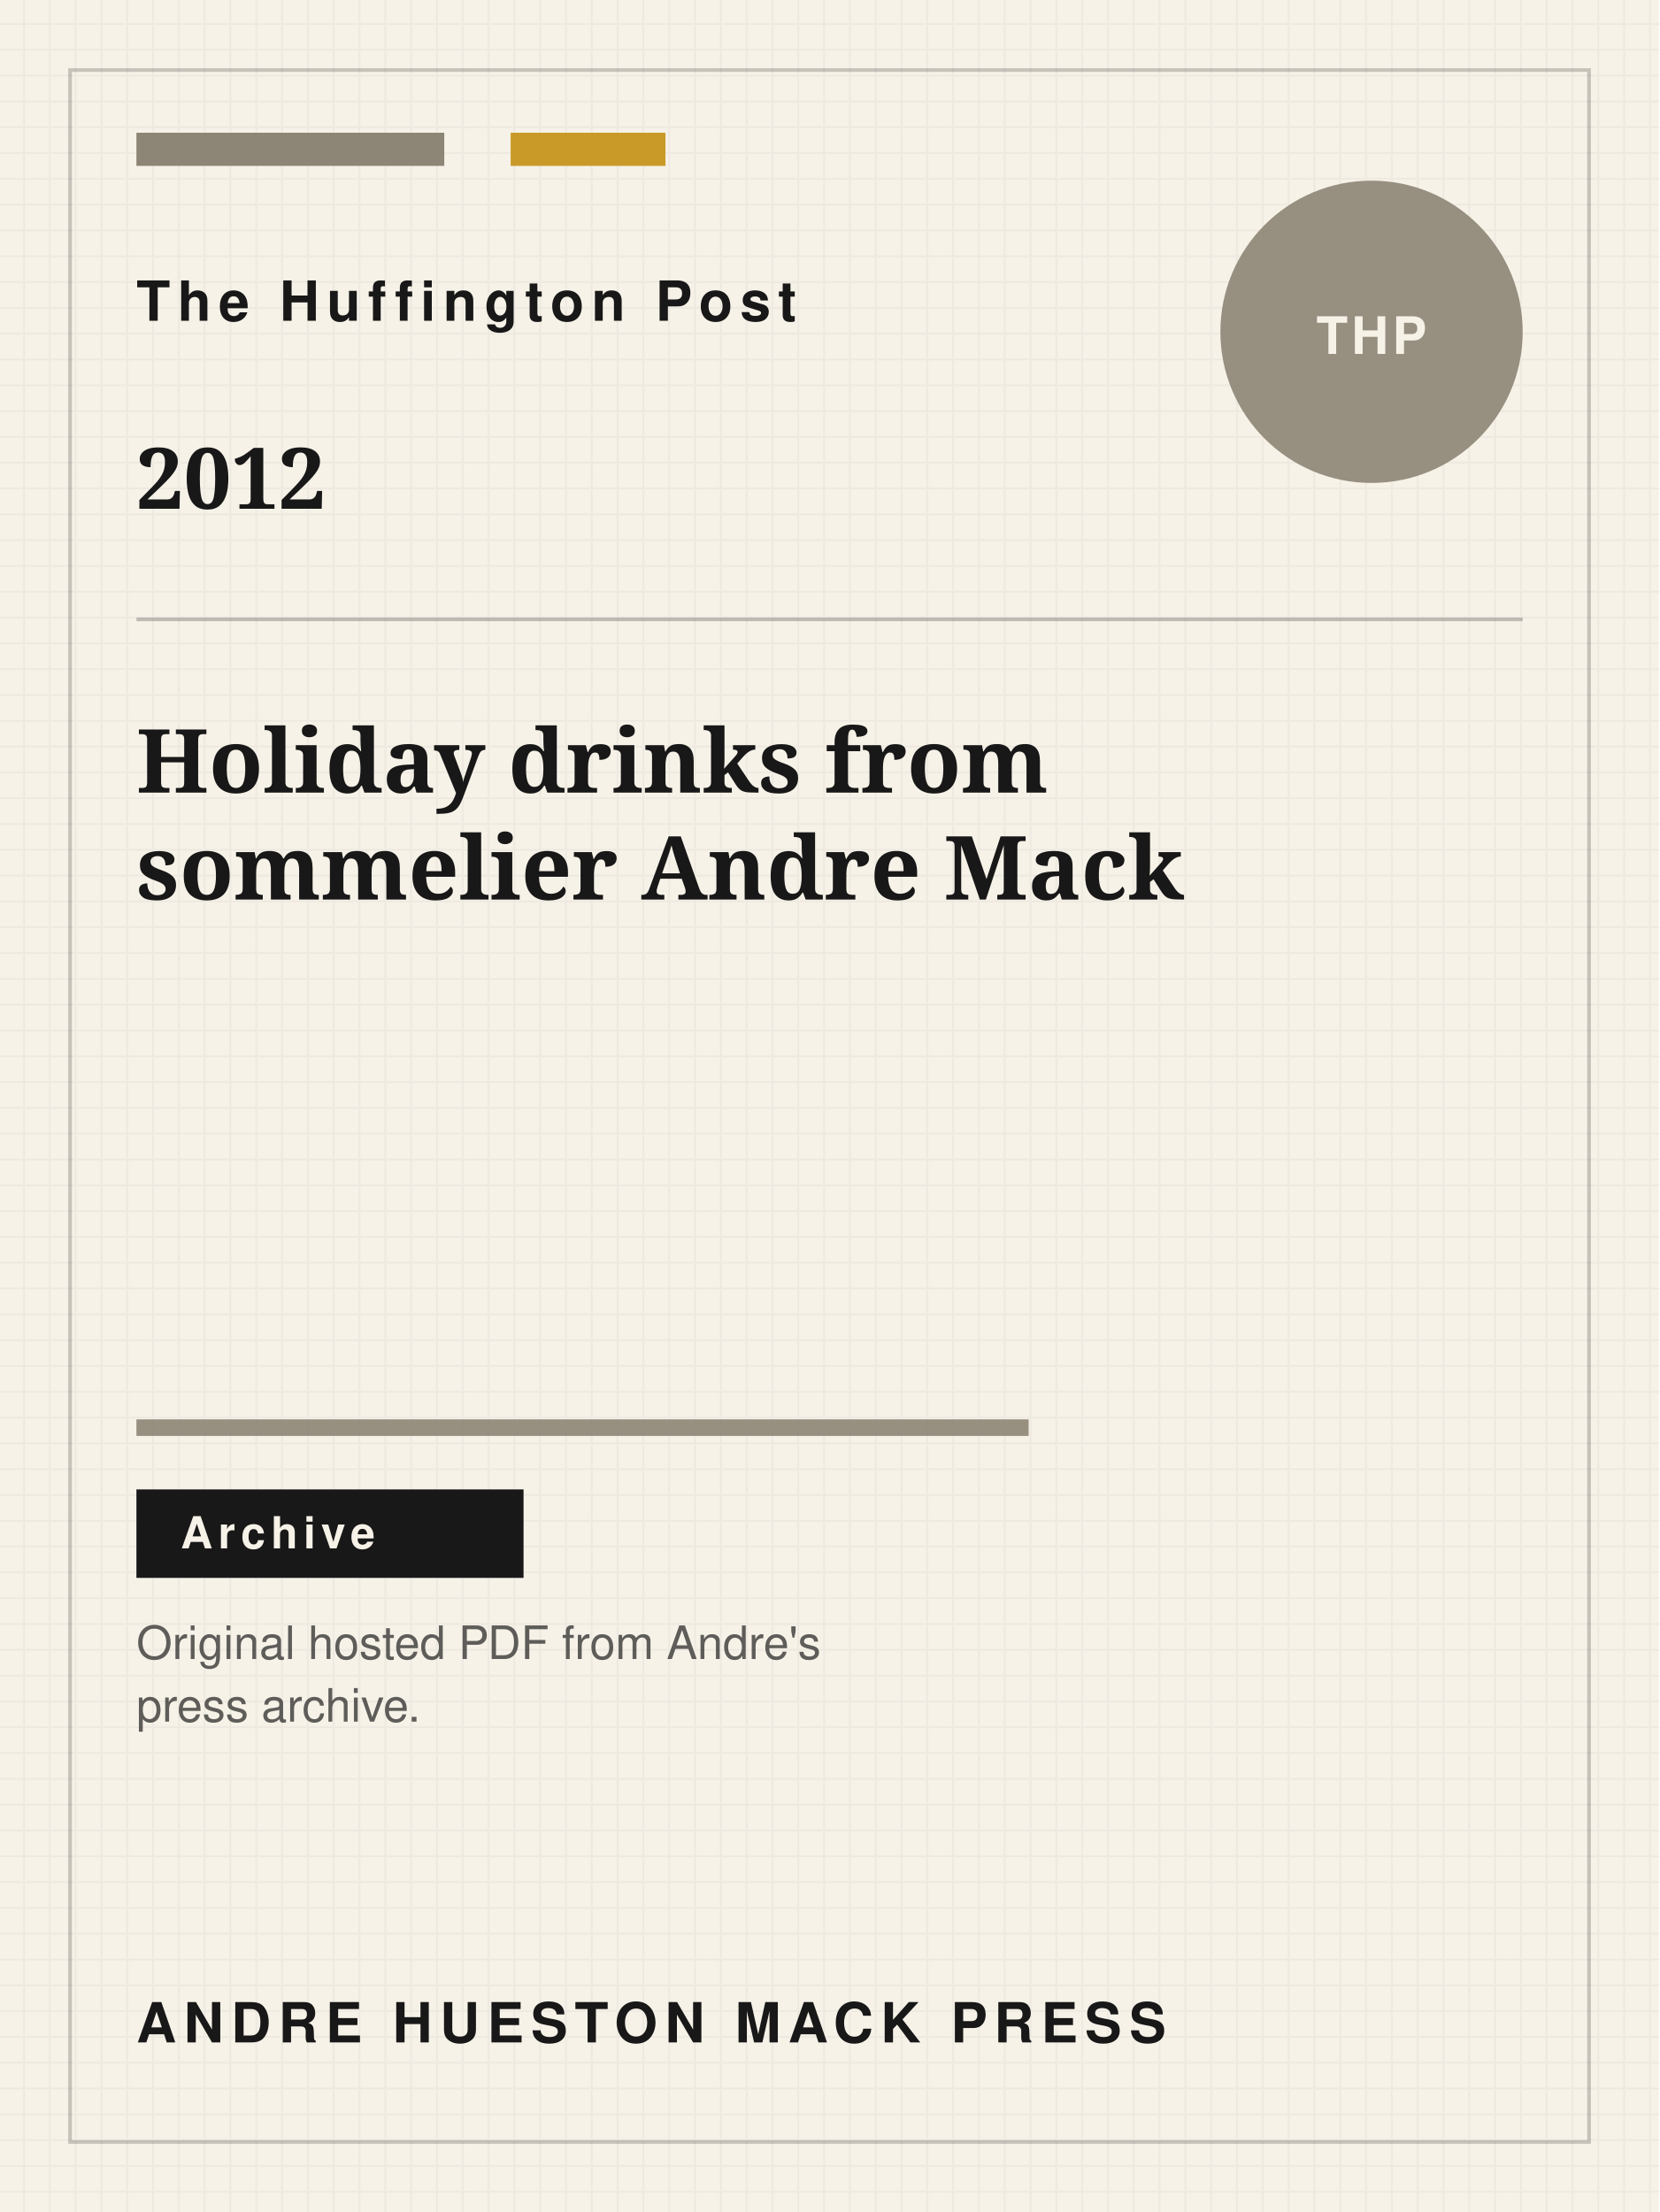
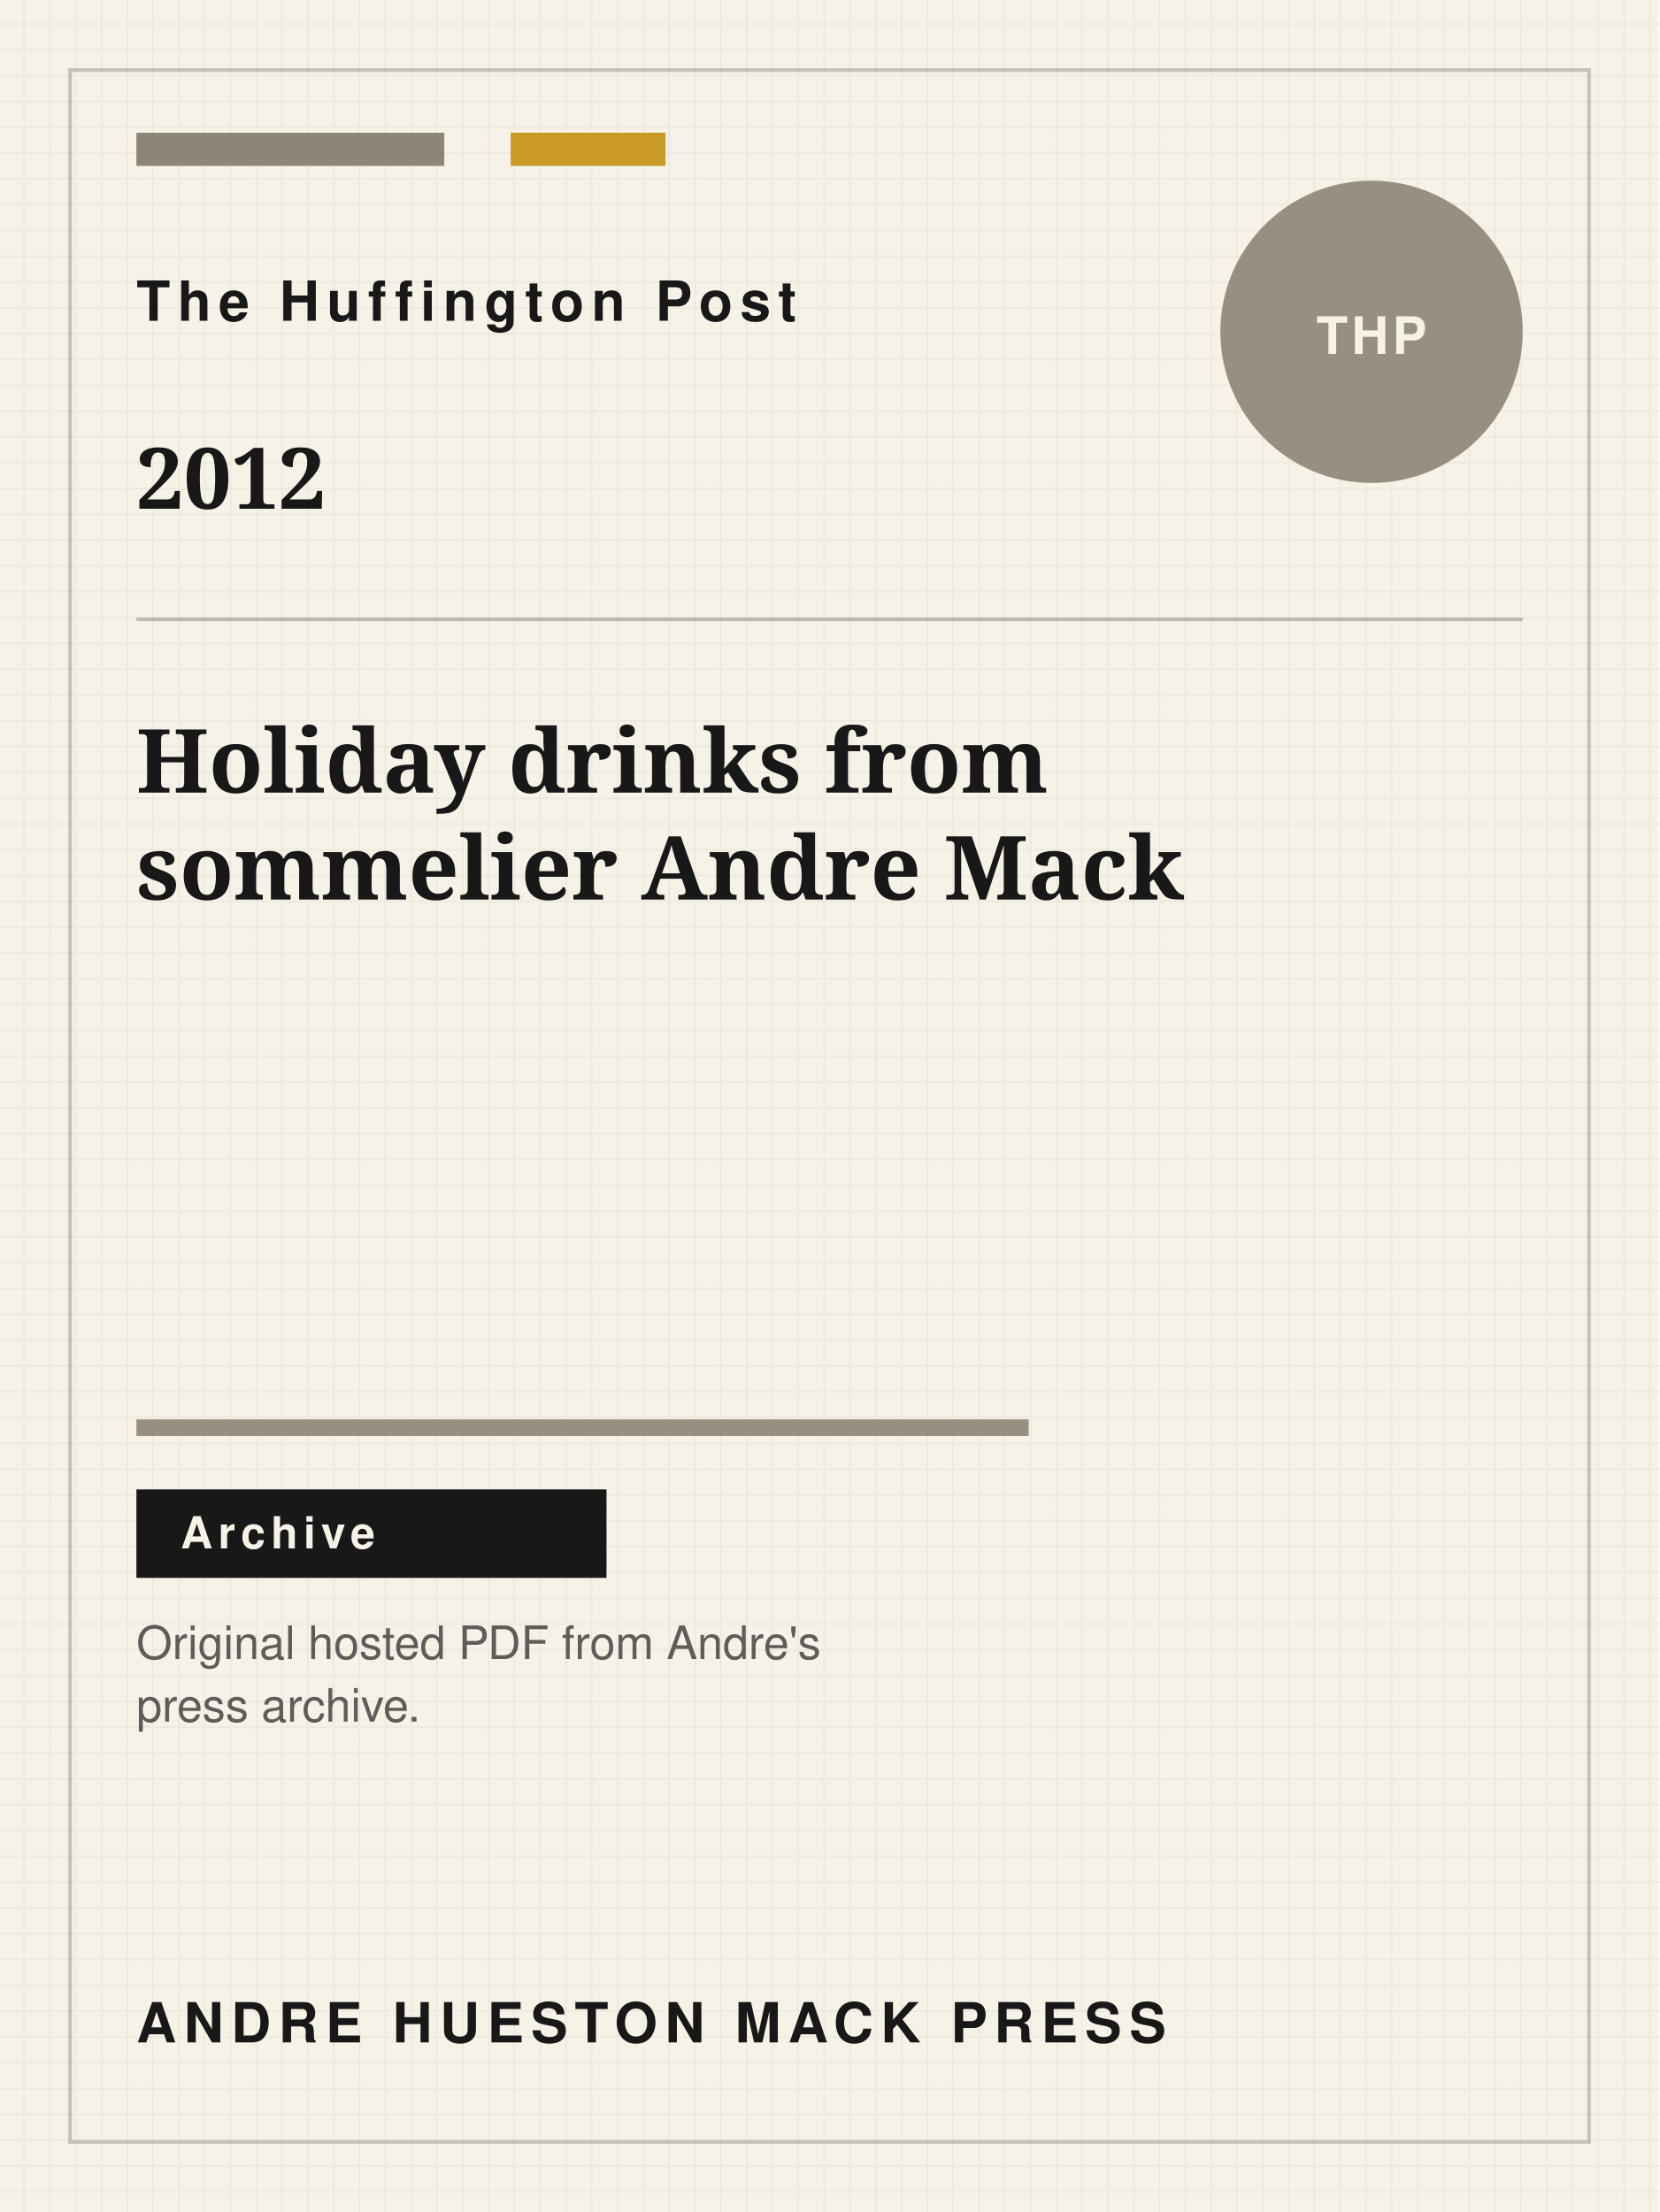
<svg xmlns="http://www.w3.org/2000/svg" width="900" height="1200" viewBox="0 0 900 1200" role="img" aria-label="The Huffington Post 2012 Holiday drinks from sommelier Andre Mack">
  <defs>
    <pattern id="grain" width="14" height="14" patternUnits="userSpaceOnUse">
      <path d="M0 13h14M13 0v14" stroke="#181818" stroke-opacity=".035" />
    </pattern>
-     <style>
-       .source{font:700 30px Helvetica,Arial,sans-serif;letter-spacing:4px;text-transform:uppercase;fill:#181818}
-       .year{font:700 46px Georgia,serif;fill:#181818}
-       .title{font:700 48px Georgia,serif;fill:#181818}
-       .note{font:400 25px Helvetica,Arial,sans-serif;fill:#181818;opacity:.68}
-       .tag{font:700 24px Helvetica,Arial,sans-serif;letter-spacing:3px;text-transform:uppercase;fill:#f7f2e8}
-       .mono{font:700 28px Helvetica,Arial,sans-serif;letter-spacing:2px;fill:#f7f2e8}
-     </style>
+     <style>.source{font:700 30px Helvetica,Arial,sans-serif;letter-spacing:4px;text-transform:uppercase;fill:#181818}.year{font:700 46px Georgia,serif;fill:#181818}.title{font:700 48px Georgia,serif;fill:#181818}.note{font:400 25px Helvetica,Arial,sans-serif;fill:#181818;opacity:.68}.tag{font:700 24px Helvetica,Arial,sans-serif;letter-spacing:3px;text-transform:uppercase;fill:#f7f2e8}.mono{font:700 28px Helvetica,Arial,sans-serif;letter-spacing:2px;fill:#f7f2e8}</style>
  </defs>
  <rect width="900" height="1200" fill="#f7f2e8" />
  <rect width="900" height="1200" fill="url(#grain)" />
  <rect x="38" y="38" width="824" height="1124" fill="none" stroke="#181818" stroke-opacity=".22" stroke-width="2" />
  <rect x="74" y="72" width="167" height="18" fill="#8d8575" />
  <rect x="277" y="72" width="84" height="18" fill="#c99a28" />
  <circle cx="744" cy="180" r="82" fill="#8d8575" opacity=".9" />
  <text x="744" y="192" text-anchor="middle" class="mono">THP</text>
  <text x="74" y="174" class="source">The Huffington Post</text>
  <text x="74" y="276" class="year">2012</text>
  <line x1="74" y1="336" x2="826" y2="336" stroke="#181818" stroke-opacity=".25" stroke-width="2" />
  <text x="74" y="430" class="title">Holiday drinks from</text>
  <text x="74" y="488" class="title">sommelier Andre Mack</text>
  <rect x="74" y="770" width="484" height="9" fill="#8d8575" opacity=".9" />
-   <rect x="74" y="808" width="210" height="48" fill="#181818" />
+   <rect x="74" y="808" width="255" height="48" fill="#181818" />
  <text x="98" y="840" class="tag">Archive</text>
  <text x="74" y="900" class="note">Original hosted PDF from Andre's</text>
  <text x="74" y="934" class="note">press archive.</text>
  <text x="74" y="1108" class="source">ANDRE HUESTON MACK PRESS</text>
</svg>
